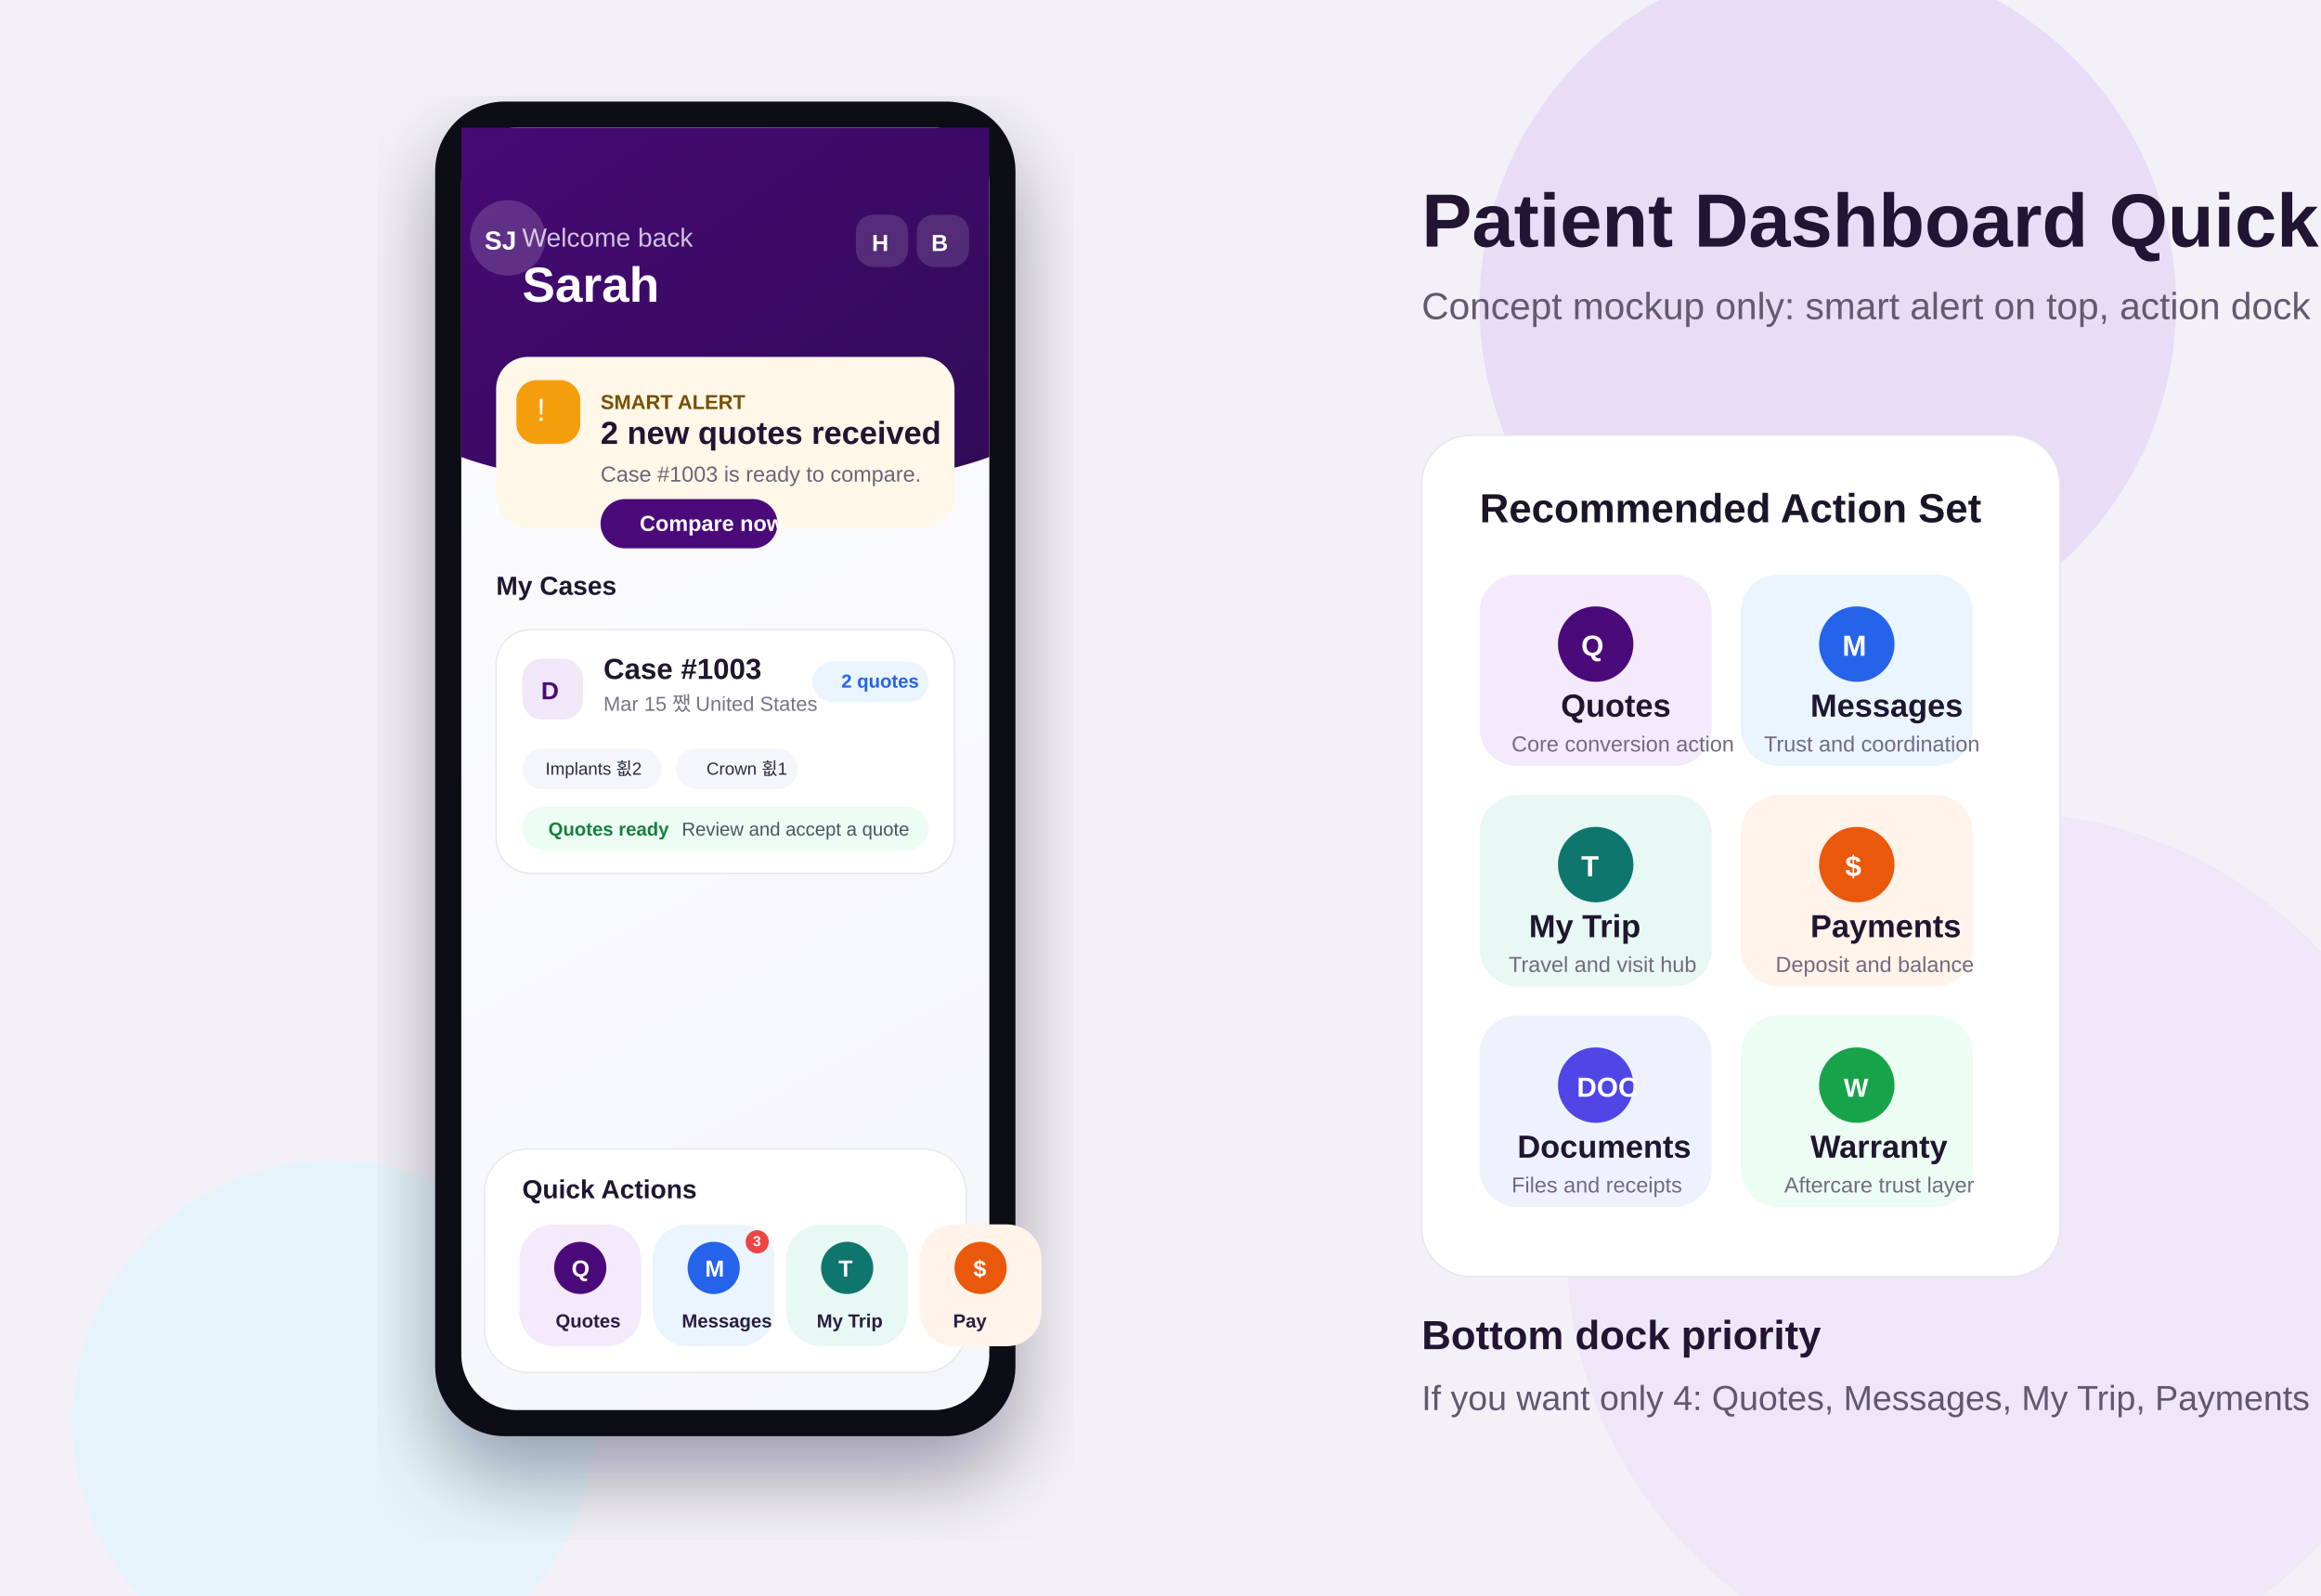
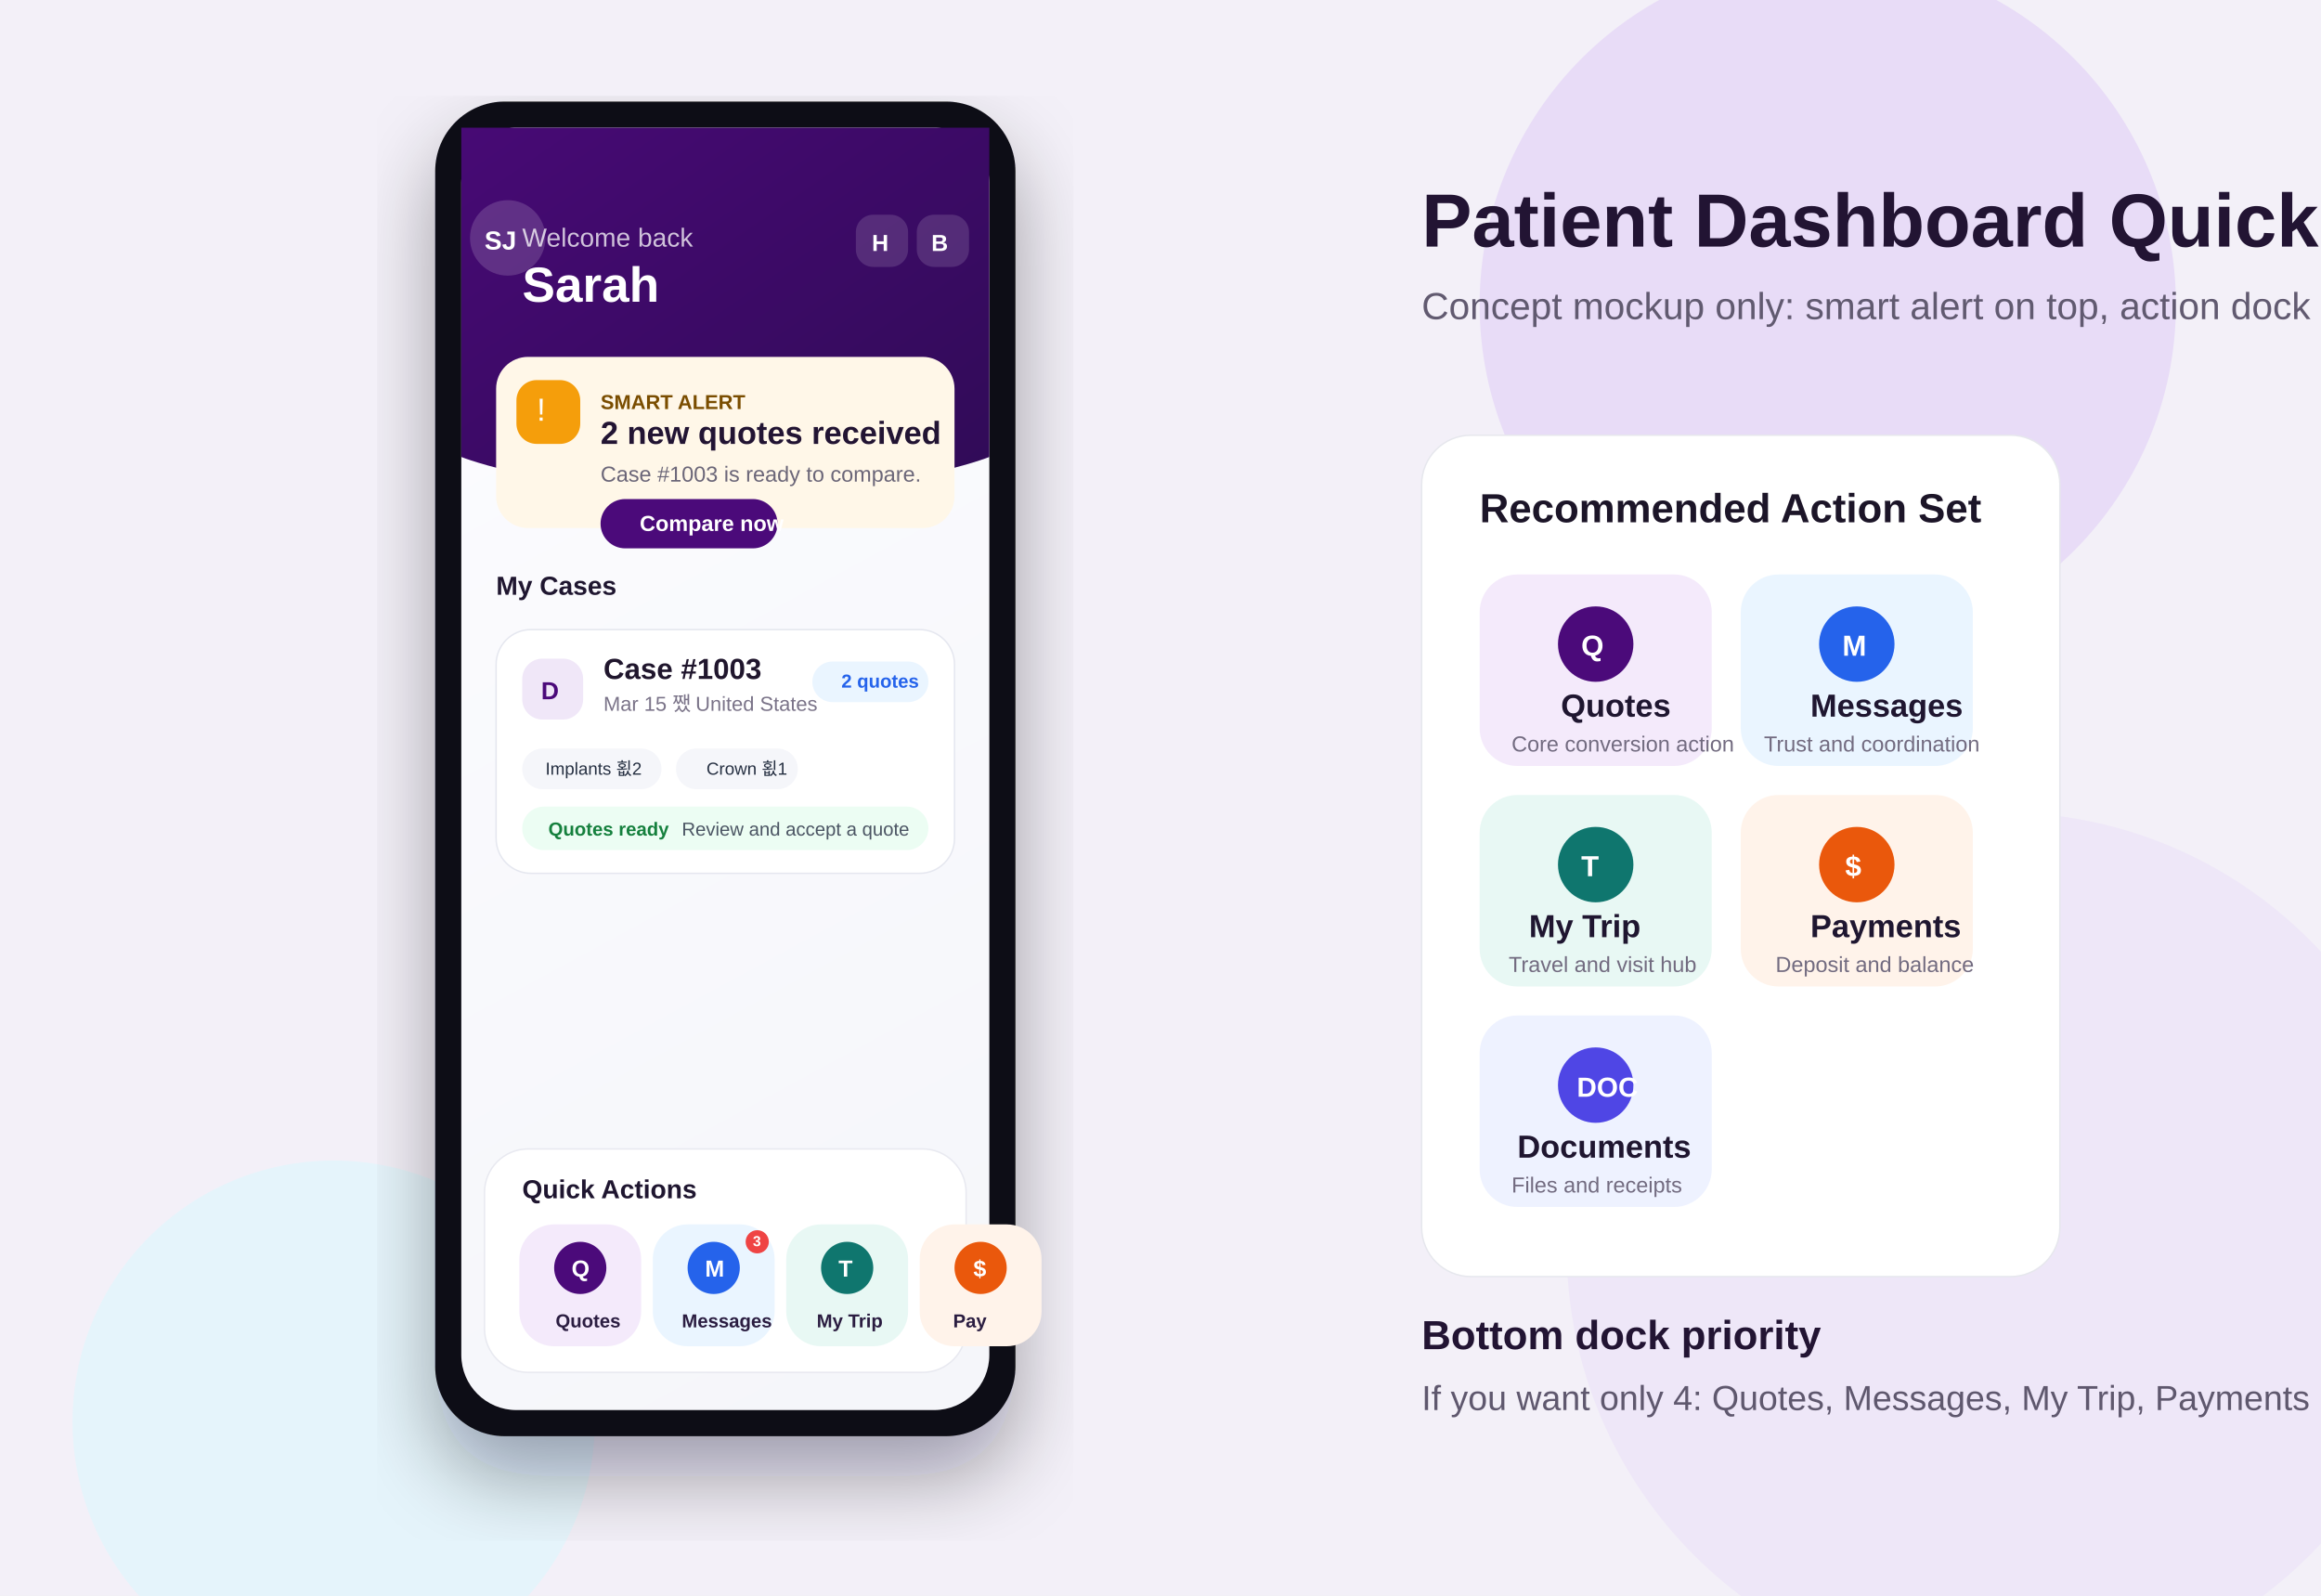
<svg xmlns="http://www.w3.org/2000/svg" width="1600" height="1100" viewBox="0 0 1600 1100" fill="none">
  <defs>
    <linearGradient id="bg" x1="220" y1="70" x2="920" y2="1080" gradientUnits="userSpaceOnUse">
      <stop stop-color="#4B0A7A" />
      <stop offset="0.48" stop-color="#2A0B4F" />
      <stop offset="1" stop-color="#170B2D" />
    </linearGradient>
    <linearGradient id="phoneBg" x1="360" y1="96" x2="850" y2="1000" gradientUnits="userSpaceOnUse">
      <stop stop-color="#FCFCFF" />
      <stop offset="1" stop-color="#F4F5F9" />
    </linearGradient>
    <filter id="shadow" x="260" y="38" width="480" height="1024" filterUnits="userSpaceOnUse" color-interpolation-filters="sRGB">
      <feDropShadow dx="0" dy="28" stdDeviation="28" flood-color="#12071C" flood-opacity="0.35" />
    </filter>
    <filter id="cardShadow" x="0" y="0" width="340" height="170" filterUnits="userSpaceOnUse" color-interpolation-filters="sRGB">
      <feDropShadow dx="0" dy="10" stdDeviation="14" flood-color="#0E1320" flood-opacity="0.08" />
    </filter>
  </defs>
  <rect width="1600" height="1100" fill="#F3F0F8" />
  <circle cx="1260" cy="210" r="240" fill="#E8DCF7" />
  <circle cx="1380" cy="860" r="300" fill="#EEE7F8" />
  <circle cx="230" cy="980" r="180" fill="#E5F4FB" />
  <text x="980" y="170" fill="#221433" font-size="52" font-family="Segoe UI, Arial, sans-serif" font-weight="700">Patient Dashboard Quick Actions</text>
  <text x="980" y="220" fill="#615A70" font-size="26" font-family="Segoe UI, Arial, sans-serif">Concept mockup only: smart alert on top, action dock at the bottom</text>
  <g filter="url(#shadow)">
    <rect x="300" y="70" width="400" height="920" rx="48" fill="#0F0D16" />
    <rect x="318" y="88" width="364" height="884" rx="38" fill="url(#phoneBg)" />
    <rect x="438" y="102" width="124" height="26" rx="13" fill="#17131F" />
    <rect x="470" y="108" width="60" height="8" rx="4" fill="#2A2531" />
  </g>
  <g>
    <path d="M318 88H682V315C682 315 620 340 500 340C380 340 318 315 318 315V88Z" fill="url(#bg)" />
    <text x="360" y="170" fill="#FFFFFF" font-size="18" font-family="Segoe UI, Arial, sans-serif" opacity="0.75">Welcome back</text>
    <text x="360" y="208" fill="#FFFFFF" font-size="34" font-family="Segoe UI, Arial, sans-serif" font-weight="700">Sarah</text>
    <rect x="590" y="148" width="36" height="36" rx="12" fill="rgba(255,255,255,0.14)" />
    <rect x="632" y="148" width="36" height="36" rx="12" fill="rgba(255,255,255,0.14)" />
    <text x="601" y="173" fill="#FFFFFF" font-size="16" font-family="Segoe UI, Arial, sans-serif" font-weight="700">H</text>
    <text x="642" y="173" fill="#FFFFFF" font-size="16" font-family="Segoe UI, Arial, sans-serif" font-weight="700">B</text>
    <circle cx="350" cy="164" r="26" fill="rgba(255,255,255,0.16)" />
    <text x="334" y="172" fill="#FFFFFF" font-size="18" font-family="Segoe UI, Arial, sans-serif" font-weight="700">SJ</text>
    <rect x="342" y="246" width="316" height="118" rx="22" fill="#FFF7E8" />
    <rect x="356" y="262" width="44" height="44" rx="14" fill="#F59E0B" />
    <text x="370" y="290" fill="#FFFFFF" font-size="22" font-family="Segoe UI Emoji, Segoe UI, Arial, sans-serif">!</text>
    <text x="414" y="282" fill="#7A4D00" font-size="14" font-family="Segoe UI, Arial, sans-serif" font-weight="700">SMART ALERT</text>
    <text x="414" y="306" fill="#221433" font-size="22" font-family="Segoe UI, Arial, sans-serif" font-weight="700">2 new quotes received</text>
    <text x="414" y="332" fill="#6B6678" font-size="15" font-family="Segoe UI, Arial, sans-serif">Case #1003 is ready to compare.</text>
    <rect x="414" y="344" width="122" height="34" rx="17" fill="#4B0A7A" />
    <text x="441" y="366" fill="#FFFFFF" font-size="15" font-family="Segoe UI, Arial, sans-serif" font-weight="700">Compare now</text>
  </g>
  <g>
    <text x="342" y="410" fill="#1F1630" font-size="18" font-family="Segoe UI, Arial, sans-serif" font-weight="700">My Cases</text>
    <rect x="342" y="434" width="316" height="168" rx="24" fill="#FFFFFF" stroke="#E5E7EF" />
    <rect x="360" y="454" width="42" height="42" rx="14" fill="#F0E7F8" />
    <text x="373" y="482" fill="#4B0A7A" font-size="17" font-family="Segoe UI, Arial, sans-serif" font-weight="700">D</text>
    <text x="416" y="468" fill="#20162D" font-size="20" font-family="Segoe UI, Arial, sans-serif" font-weight="700">Case #1003</text>
    <text x="416" y="490" fill="#7A7388" font-size="14" font-family="Segoe UI, Arial, sans-serif">Mar 15 쨌 United States</text>
    <rect x="560" y="456" width="80" height="28" rx="14" fill="#EAF5FF" />
    <text x="580" y="474" fill="#2563EB" font-size="13" font-family="Segoe UI, Arial, sans-serif" font-weight="700">2 quotes</text>
    <rect x="360" y="516" width="96" height="28" rx="14" fill="#F5F6FA" />
    <text x="376" y="534" fill="#263042" font-size="12" font-family="Segoe UI, Arial, sans-serif">Implants 횞2</text>
    <rect x="466" y="516" width="84" height="28" rx="14" fill="#F5F6FA" />
    <text x="487" y="534" fill="#263042" font-size="12" font-family="Segoe UI, Arial, sans-serif">Crown 횞1</text>
    <rect x="360" y="556" width="280" height="30" rx="15" fill="#ECFDF3" />
    <text x="378" y="576" fill="#15803D" font-size="13" font-family="Segoe UI, Arial, sans-serif" font-weight="700">Quotes ready</text>
    <text x="470" y="576" fill="#4B5563" font-size="13" font-family="Segoe UI, Arial, sans-serif">Review and accept a quote</text>
  </g>
  <g>
    <rect x="334" y="792" width="332" height="154" rx="30" fill="#FFFFFF" stroke="#E8E9F0" />
    <text x="360" y="826" fill="#1F1630" font-size="18" font-family="Segoe UI, Arial, sans-serif" font-weight="700">Quick Actions</text>
    <g>
      <rect x="358" y="844" width="84" height="84" rx="24" fill="#F4EAFB" />
      <circle cx="400" cy="874" r="18" fill="#4B0A7A" />
      <text x="394" y="880" fill="#FFFFFF" font-size="16" font-family="Segoe UI, Arial, sans-serif" font-weight="700">Q</text>
      <text x="383" y="915" fill="#2B1D41" font-size="13" font-family="Segoe UI, Arial, sans-serif" font-weight="700">Quotes</text>
    </g>
    <g>
      <rect x="450" y="844" width="84" height="84" rx="24" fill="#EAF5FF" />
      <circle cx="492" cy="874" r="18" fill="#2563EB" />
      <text x="486" y="880" fill="#FFFFFF" font-size="16" font-family="Segoe UI, Arial, sans-serif" font-weight="700">M</text>
      <text x="470" y="915" fill="#2B1D41" font-size="13" font-family="Segoe UI, Arial, sans-serif" font-weight="700">Messages</text>
      <rect x="514" y="848" width="16" height="16" rx="8" fill="#EF4444" />
      <text x="519" y="859" fill="#FFFFFF" font-size="10" font-family="Segoe UI, Arial, sans-serif" font-weight="700">3</text>
    </g>
    <g>
      <rect x="542" y="844" width="84" height="84" rx="24" fill="#E8F8F4" />
      <circle cx="584" cy="874" r="18" fill="#0F766E" />
      <text x="578" y="880" fill="#FFFFFF" font-size="16" font-family="Segoe UI, Arial, sans-serif" font-weight="700">T</text>
      <text x="563" y="915" fill="#2B1D41" font-size="13" font-family="Segoe UI, Arial, sans-serif" font-weight="700">My Trip</text>
    </g>
    <g>
      <rect x="634" y="844" width="84" height="84" rx="24" fill="#FFF3EA" />
      <circle cx="676" cy="874" r="18" fill="#EA580C" />
      <text x="671" y="880" fill="#FFFFFF" font-size="16" font-family="Segoe UI, Arial, sans-serif" font-weight="700">$</text>
      <text x="657" y="915" fill="#2B1D41" font-size="13" font-family="Segoe UI, Arial, sans-serif" font-weight="700">Pay</text>
    </g>
  </g>
  <g>
    <rect x="980" y="300" width="440" height="580" rx="34" fill="#FFFFFF" stroke="#E6E7ED" />
    <text x="1020" y="360" fill="#1C1528" font-size="28" font-family="Segoe UI, Arial, sans-serif" font-weight="700">Recommended Action Set</text>
    <g>
      <rect x="1020" y="396" width="160" height="132" rx="26" fill="#F4EAFB" />
      <circle cx="1100" cy="444" r="26" fill="#4B0A7A" />
      <text x="1090" y="452" fill="#FFFFFF" font-size="20" font-family="Segoe UI, Arial, sans-serif" font-weight="700">Q</text>
      <text x="1076" y="494" fill="#1F1630" font-size="22" font-family="Segoe UI, Arial, sans-serif" font-weight="700">Quotes</text>
      <text x="1042" y="518" fill="#726B80" font-size="15" font-family="Segoe UI, Arial, sans-serif">Core conversion action</text>
    </g>
    <g>
      <rect x="1200" y="396" width="160" height="132" rx="26" fill="#EAF5FF" />
      <circle cx="1280" cy="444" r="26" fill="#2563EB" />
      <text x="1270" y="452" fill="#FFFFFF" font-size="20" font-family="Segoe UI, Arial, sans-serif" font-weight="700">M</text>
      <text x="1248" y="494" fill="#1F1630" font-size="22" font-family="Segoe UI, Arial, sans-serif" font-weight="700">Messages</text>
      <text x="1216" y="518" fill="#726B80" font-size="15" font-family="Segoe UI, Arial, sans-serif">Trust and coordination</text>
    </g>
    <g>
      <rect x="1020" y="548" width="160" height="132" rx="26" fill="#E8F8F4" />
      <circle cx="1100" cy="596" r="26" fill="#0F766E" />
      <text x="1091" y="453" opacity="0">x</text>
      <text x="1090" y="604" fill="#FFFFFF" font-size="20" font-family="Segoe UI, Arial, sans-serif" font-weight="700">T</text>
      <text x="1054" y="646" fill="#1F1630" font-size="22" font-family="Segoe UI, Arial, sans-serif" font-weight="700">My Trip</text>
      <text x="1040" y="670" fill="#726B80" font-size="15" font-family="Segoe UI, Arial, sans-serif">Travel and visit hub</text>
    </g>
    <g>
      <rect x="1200" y="548" width="160" height="132" rx="26" fill="#FFF3EA" />
      <circle cx="1280" cy="596" r="26" fill="#EA580C" />
      <text x="1272" y="604" fill="#FFFFFF" font-size="20" font-family="Segoe UI, Arial, sans-serif" font-weight="700">$</text>
      <text x="1248" y="646" fill="#1F1630" font-size="22" font-family="Segoe UI, Arial, sans-serif" font-weight="700">Payments</text>
      <text x="1224" y="670" fill="#726B80" font-size="15" font-family="Segoe UI, Arial, sans-serif">Deposit and balance</text>
    </g>
    <g>
      <rect x="1020" y="700" width="160" height="132" rx="26" fill="#EEF2FF" />
      <circle cx="1100" cy="748" r="26" fill="#4F46E5" />
      <text x="1087" y="756" fill="#FFFFFF" font-size="19" font-family="Segoe UI, Arial, sans-serif" font-weight="700">DOC</text>
      <text x="1046" y="798" fill="#1F1630" font-size="22" font-family="Segoe UI, Arial, sans-serif" font-weight="700">Documents</text>
      <text x="1042" y="822" fill="#726B80" font-size="15" font-family="Segoe UI, Arial, sans-serif">Files and receipts</text>
    </g>
-     <g>
-       <rect x="1200" y="700" width="160" height="132" rx="26" fill="#ECFDF3" />
-       <circle cx="1280" cy="748" r="26" fill="#16A34A" />
-       <text x="1271" y="756" fill="#FFFFFF" font-size="18" font-family="Segoe UI, Arial, sans-serif" font-weight="700">W</text>
-       <text x="1248" y="798" fill="#1F1630" font-size="22" font-family="Segoe UI, Arial, sans-serif" font-weight="700">Warranty</text>
-       <text x="1230" y="822" fill="#726B80" font-size="15" font-family="Segoe UI, Arial, sans-serif">Aftercare trust layer</text>
-     </g>
  </g>
  <text x="980" y="930" fill="#221433" font-size="28" font-family="Segoe UI, Arial, sans-serif" font-weight="700">Bottom dock priority</text>
  <text x="980" y="972" fill="#5F586E" font-size="24" font-family="Segoe UI, Arial, sans-serif">If you want only 4: Quotes, Messages, My Trip, Payments</text>
</svg>
